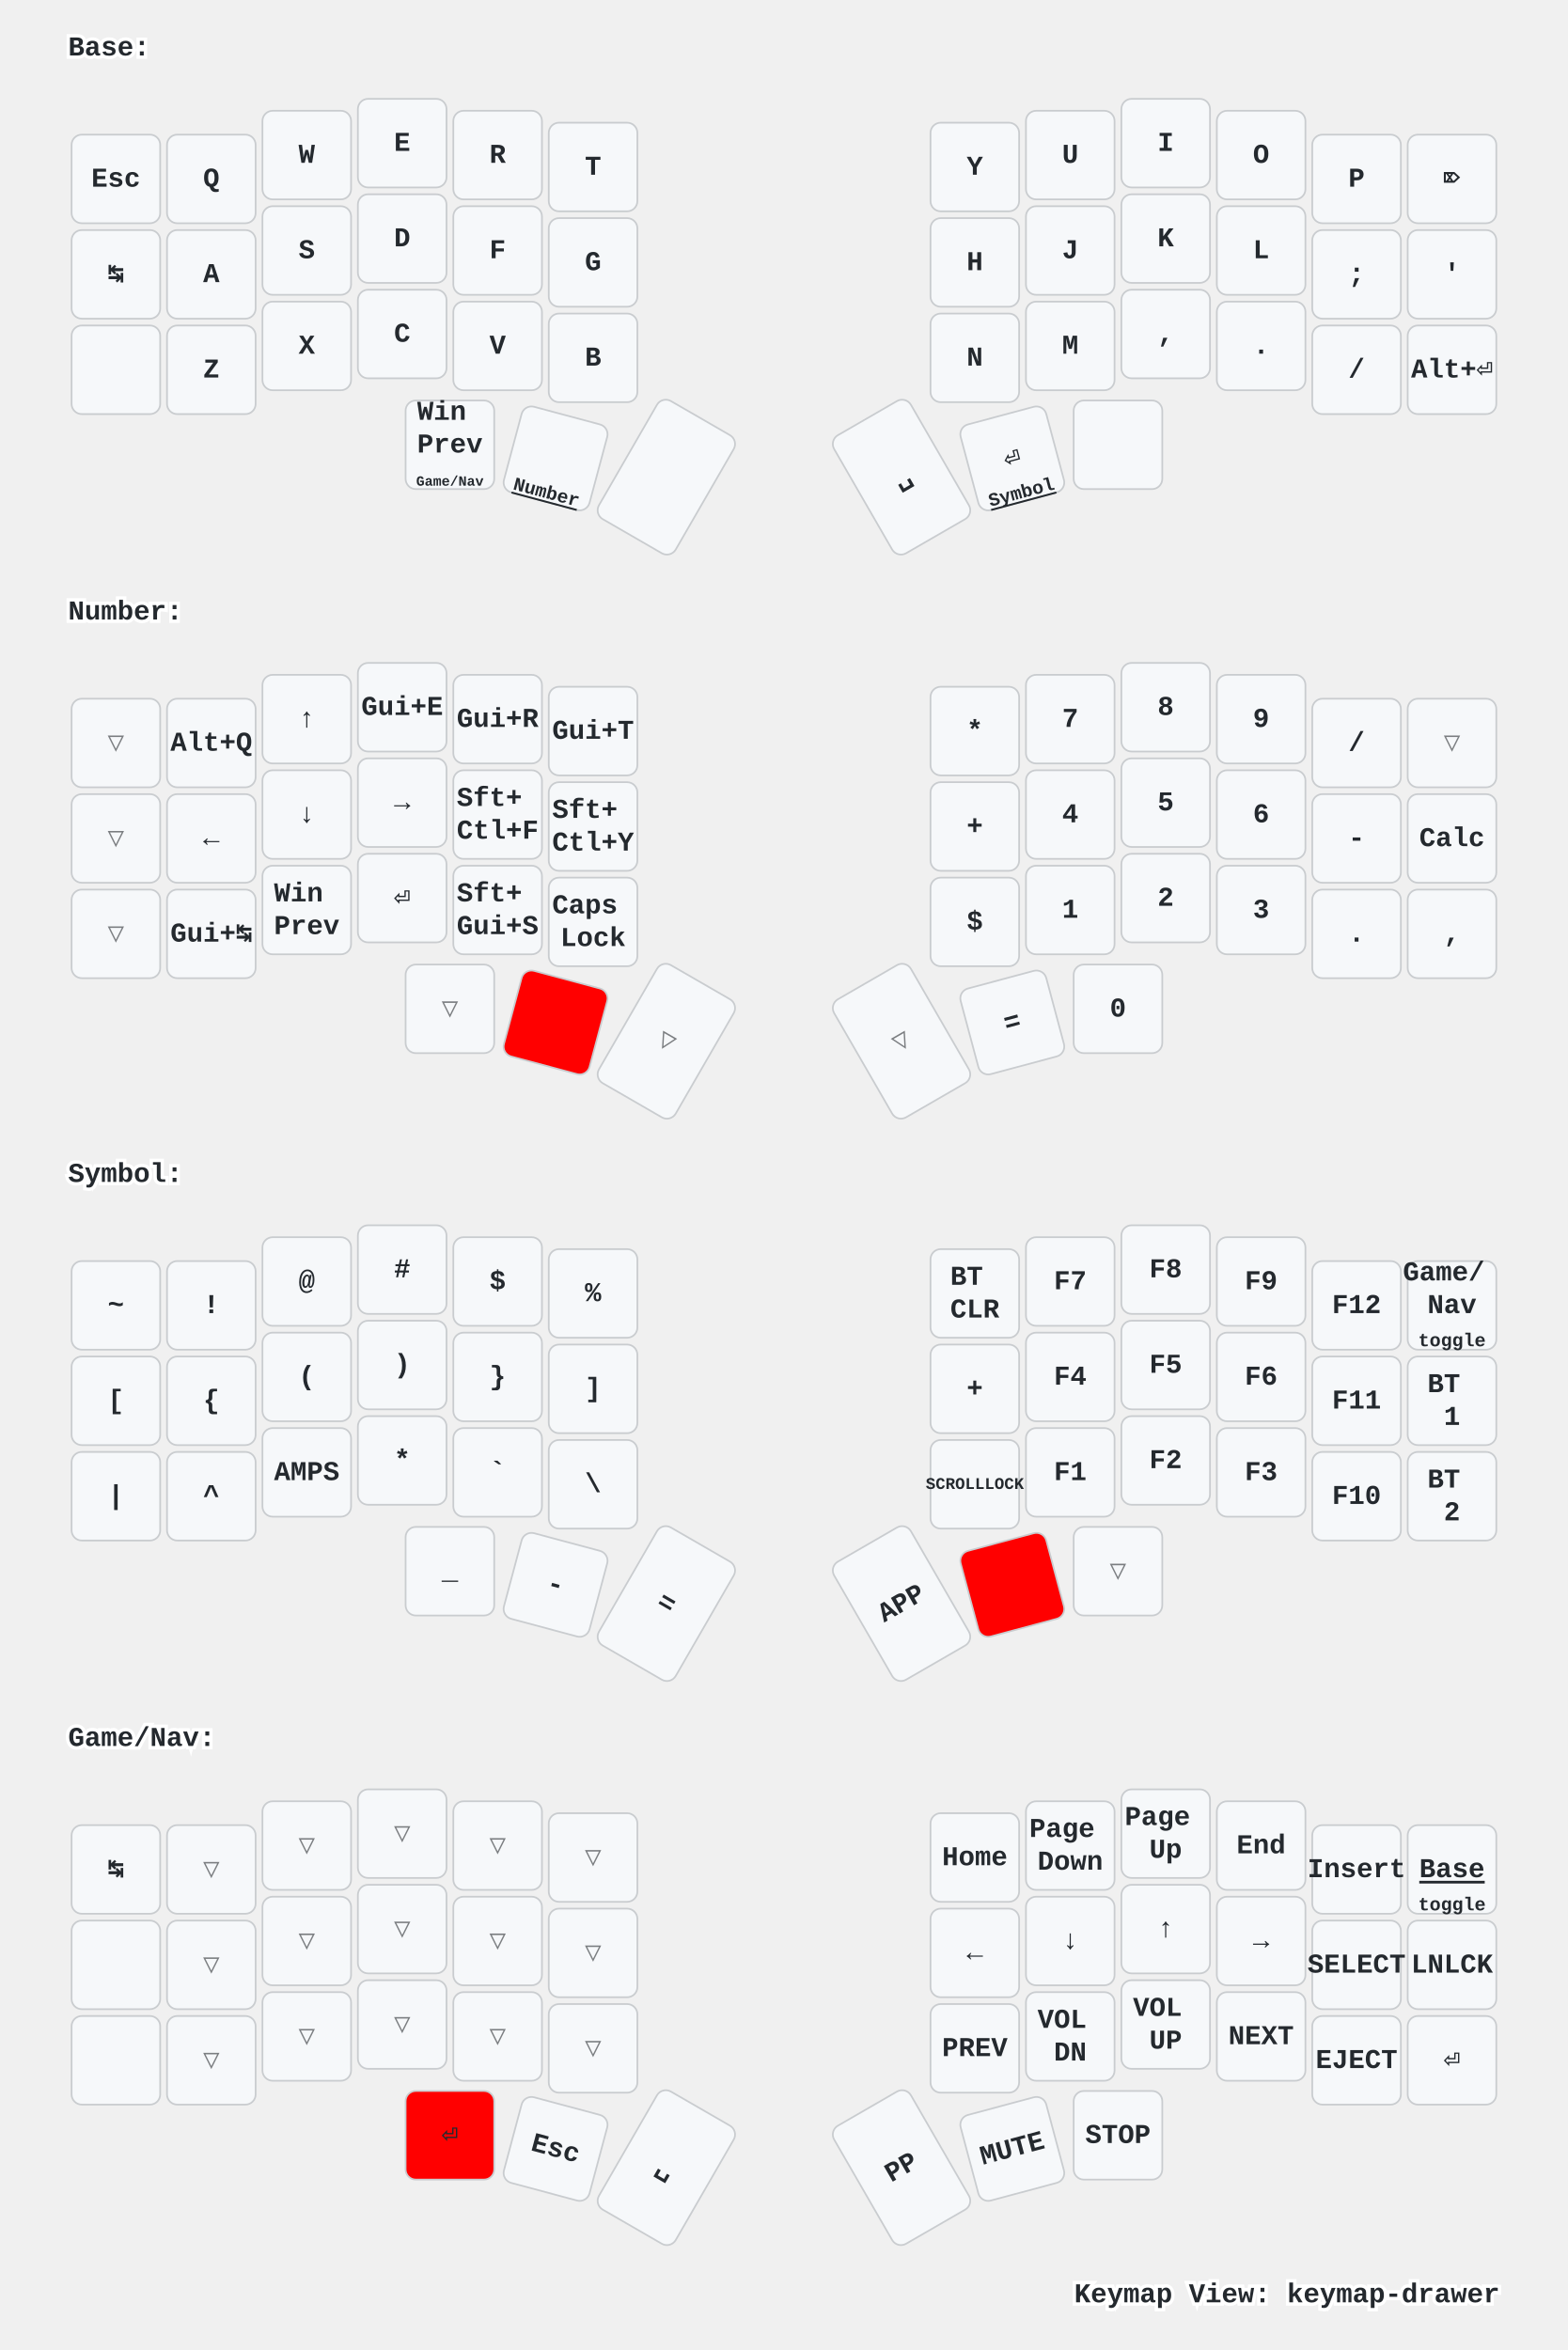
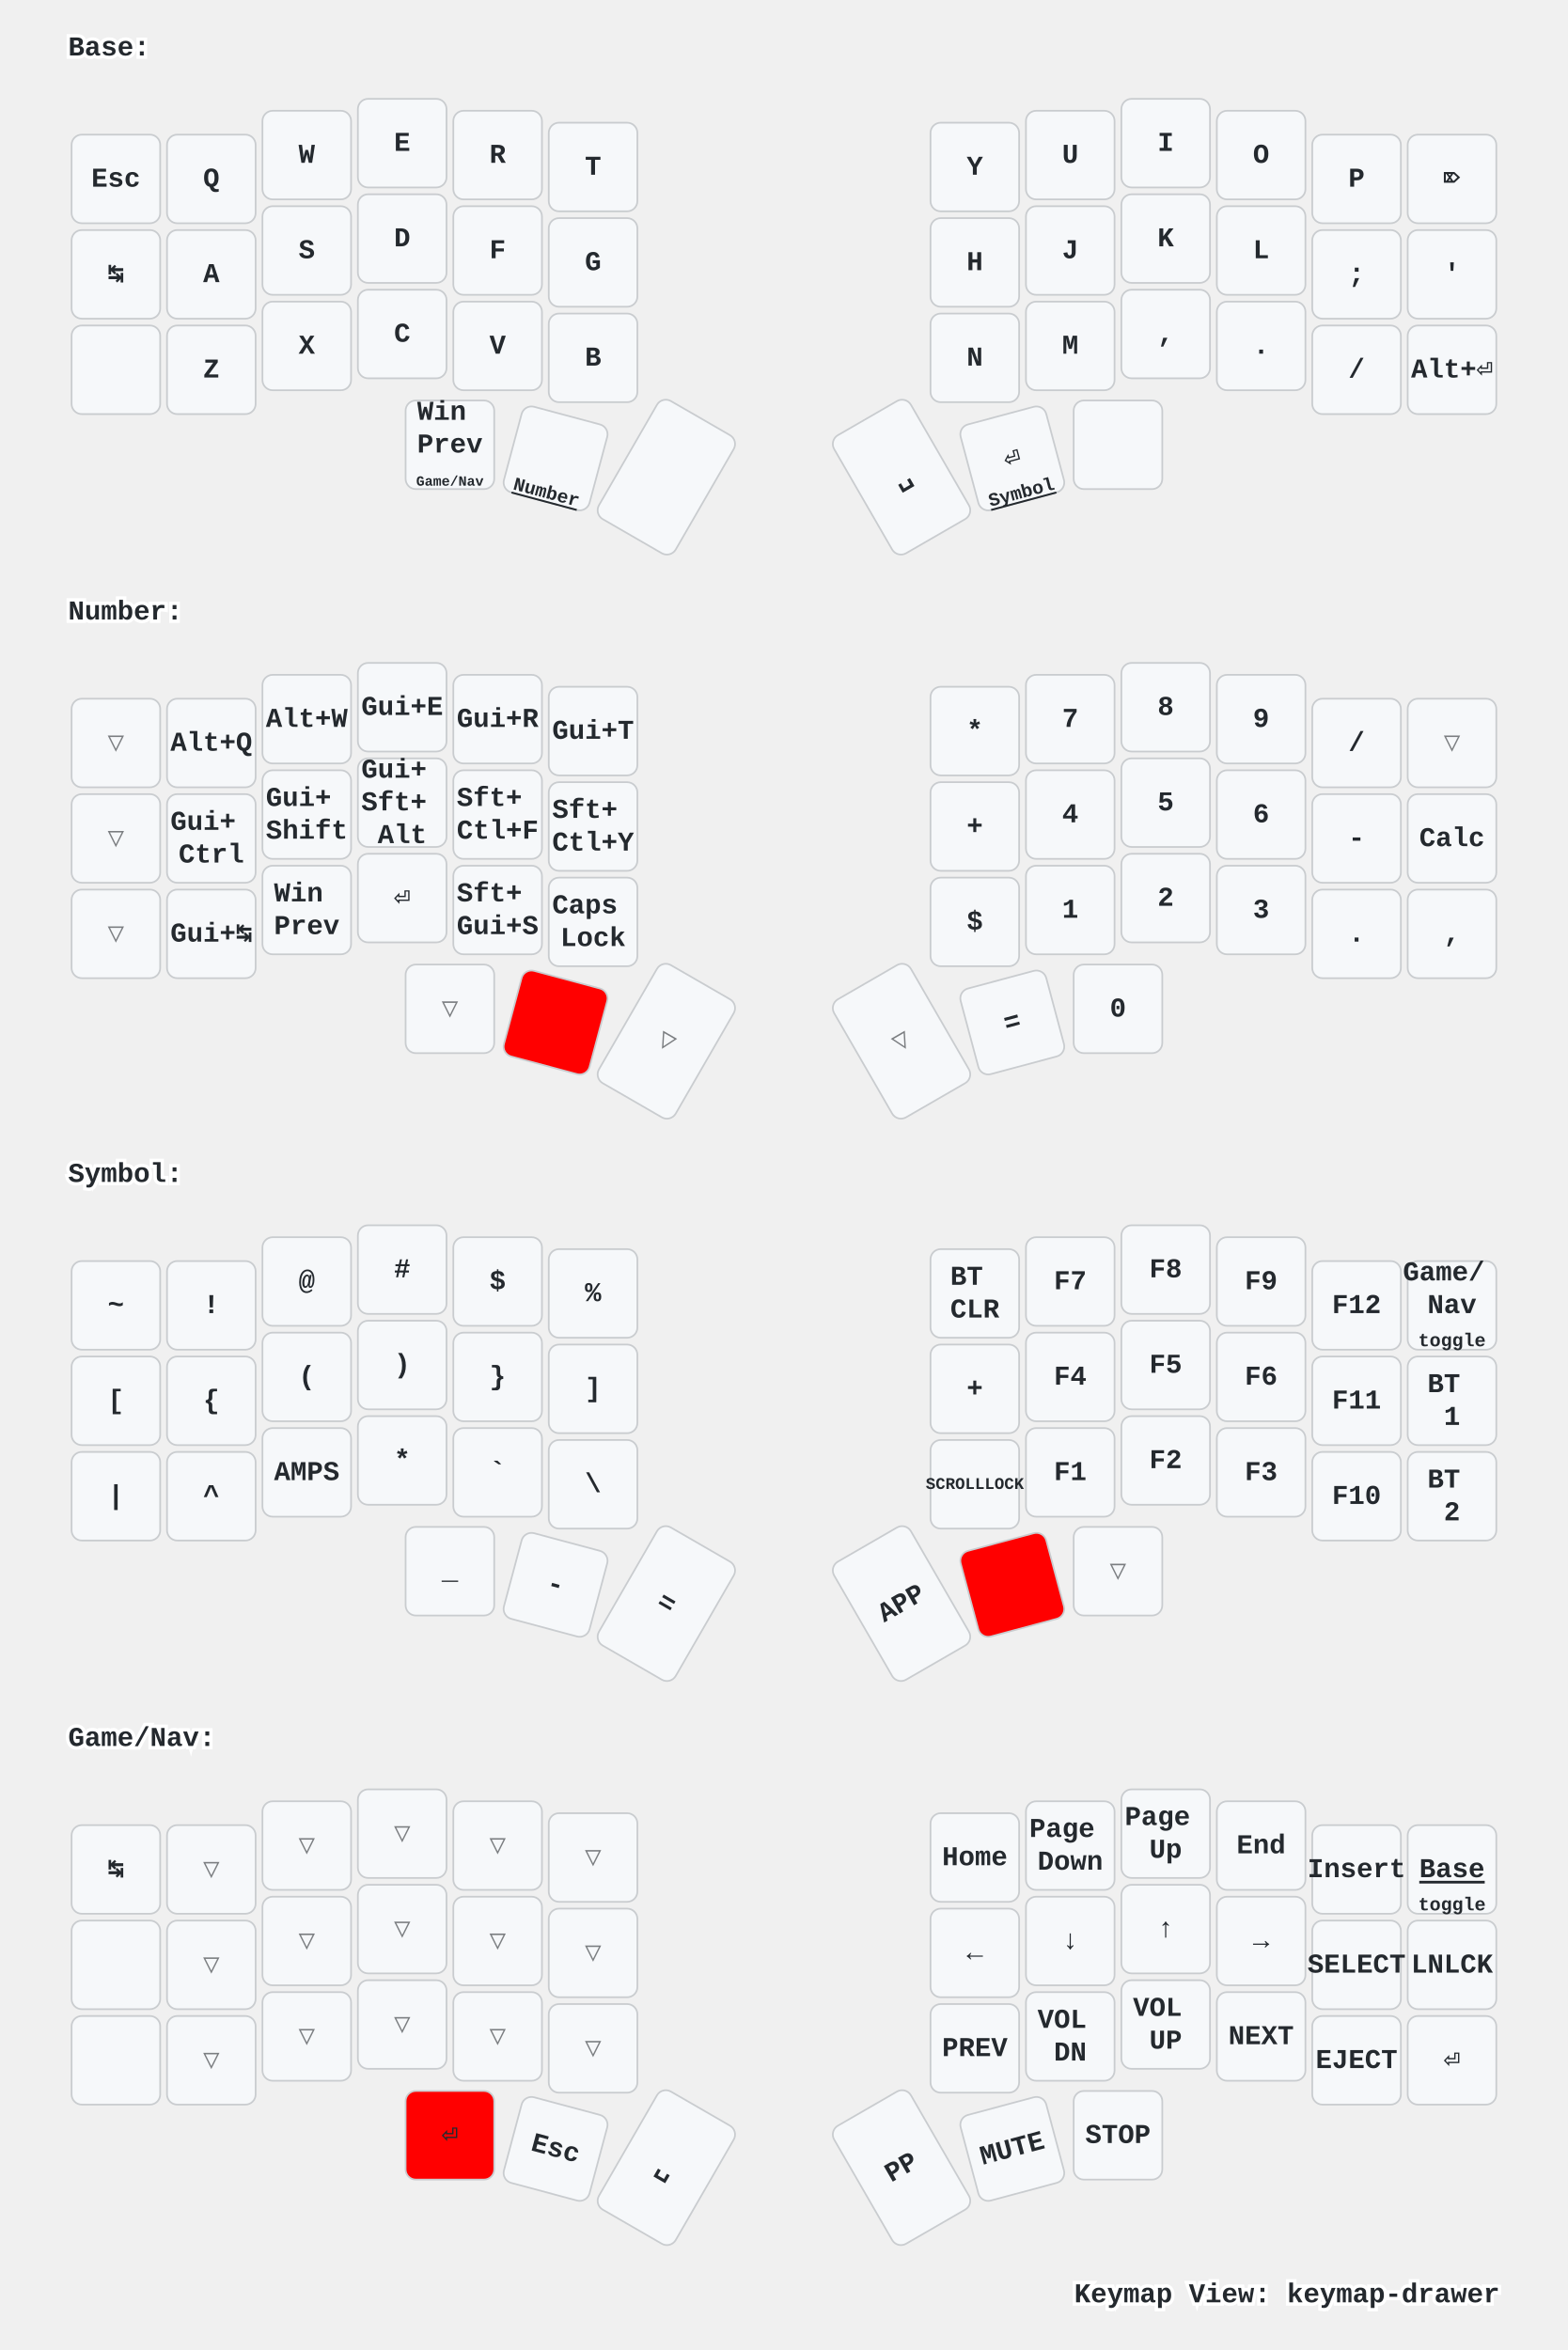
<svg xmlns="http://www.w3.org/2000/svg" xmlns:xlink="http://www.w3.org/1999/xlink" width="920" height="1379" viewBox="0 0 920 1379" class="keymap">
  <defs>/* start glyphs */
<svg id="mdi:apple-keyboard-command">
      <svg id="mdi-apple-keyboard-command" viewBox="0 0 24 24">
        <path d="M6,2A4,4 0 0,1 10,6V8H14V6A4,4 0 0,1 18,2A4,4 0 0,1 22,6A4,4 0 0,1 18,10H16V14H18A4,4 0 0,1 22,18A4,4 0 0,1 18,22A4,4 0 0,1 14,18V16H10V18A4,4 0 0,1 6,22A4,4 0 0,1 2,18A4,4 0 0,1 6,14H8V10H6A4,4 0 0,1 2,6A4,4 0 0,1 6,2M16,18A2,2 0 0,0 18,20A2,2 0 0,0 20,18A2,2 0 0,0 18,16H16V18M14,10H10V14H14V10M6,16A2,2 0 0,0 4,18A2,2 0 0,0 6,20A2,2 0 0,0 8,18V16H6M8,6A2,2 0 0,0 6,4A2,2 0 0,0 4,6A2,2 0 0,0 6,8H8V6M18,8A2,2 0 0,0 20,6A2,2 0 0,0 18,4A2,2 0 0,0 16,6V8H18Z" />
      </svg>
    </svg>
    <svg id="mdi:apple-keyboard-control">
      <svg id="mdi-apple-keyboard-control" viewBox="0 0 24 24">
        <path d="M19.78,11.78L18.36,13.19L12,6.83L5.64,13.19L4.22,11.78L12,4L19.78,11.78Z" />
      </svg>
    </svg>
    <svg id="mdi:apple-keyboard-option">
      <svg id="mdi-apple-keyboard-option" viewBox="0 0 24 24">
        <path d="M3,4H9.11L16.15,18H21V20H14.88L7.84,6H3V4M14,4H21V6H14V4Z" />
      </svg>
    </svg>
    <svg id="mdi:apple-keyboard-shift">
      <svg id="mdi-apple-keyboard-shift" viewBox="0 0 24 24">
        <path d="M15,18V12H17.17L12,6.83L6.83,12H9V18H15M12,4L22,14H17V20H7V14H2L12,4Z" />
      </svg>
    </svg>
    <svg id="mdi:backspace-outline">
      <svg id="mdi-backspace-outline" viewBox="0 0 24 24">
        <path d="M19,15.59L17.59,17L14,13.41L10.41,17L9,15.59L12.59,12L9,8.41L10.41,7L14,10.59L17.59,7L19,8.41L15.41,12L19,15.59M22,3A2,2 0 0,1 24,5V19A2,2 0 0,1 22,21H7C6.31,21 5.77,20.64 5.41,20.11L0,12L5.41,3.88C5.77,3.35 6.31,3 7,3H22M22,5H7L2.28,12L7,19H22V5Z" />
      </svg>
    </svg>
  </defs>/* end glyphs */
<style>/* inherit to force styles through use tags */
svg path {
    fill: inherit;
}

/* font and background color specifications */
svg.keymap {
    font-family: SFMono-Regular,Consolas,Liberation Mono,Menlo,monospace;
    font-size: 14px;
    font-kerning: normal;
    text-rendering: optimizeLegibility;
    fill: #24292e;
}

/* default key styling */
rect.key {
    fill: #f6f8fa;
}

rect.key, rect.combo {
    stroke: #c9cccf;
    stroke-width: 1;
}

/* default key side styling, only used is draw_key_sides is set */
rect.side {
    filter: brightness(90%);
}

/* color accent for combo boxes */
rect.combo, rect.combo-separate {
    fill: #cdf;
}

/* color accent for held keys */
rect.held, rect.combo.held {
    fill: #fdd;
}

/* color accent for ghost (optional) keys */
rect.ghost, rect.combo.ghost {
    stroke-dasharray: 4, 4;
    stroke-width: 2;
}

text {
    text-anchor: middle;
    dominant-baseline: middle;
}

/* styling for layer labels */
text.label {
    font-weight: bold;
    text-anchor: start;
    stroke: white;
    stroke-width: 4;
    paint-order: stroke;
}

/* styling for optional footer */
text.footer {
    text-anchor: end;
    dominant-baseline: auto;
    stroke: white;
    stroke-width: 4;
    paint-order: stroke;
}

/* styling for combo tap, and key non-tap label text */
text.combo, text.hold, text.shifted, text.left, text.right {
    font-size: 11px;
}

text.hold {
    text-anchor: middle;
    dominant-baseline: auto;
}

text.shifted {
    text-anchor: middle;
    dominant-baseline: hanging;
}

text.left {
    text-anchor: start;
}

text.right {
    text-anchor: end;
}

text.layer-activator {
    text-decoration: underline;
}

/* styling for hold/shifted label text in combo box */
text.combo.hold, text.combo.shifted, text.combo.left, text.combo.right {
    font-size: 8px;
}

/* lighter symbol for transparent keys */
text.trans {
    fill: #7b7e81;
}

/* styling for combo dendrons */
path.combo {
    stroke-width: 1;
    stroke: gray;
    fill: none;
}

/* Start Tabler Icons Cleanup */
/* cannot use height/width with glyphs */
.icon-tabler &gt; path {
    fill: inherit;
    stroke: inherit;
    stroke-width: 2;
}
/* hide tabler's default box */
.icon-tabler &gt; path[stroke="none"][fill="none"] {
    visibility: hidden;
}
/* End Tabler Icons Cleanup */

/* For default sytles, see https://github.com/caksoylar/keymap-drawer/blob/main/keymap_drawer/config.py#L85 */

svg.keymap {
  font-family: Ubuntu Mono, Inconsolata, Consolas, Liberation Mono, Menlo, monospace;
  font-size: 16px;
  font-weight: bold;
  text-rendering: optimizeLegibility;
}

/* Color accent for held keys
red = #f00
green = #0f0
blue = #00f
yellow = #ff0
cyan = #0ff
magenta = #f0f
white = #fff
black = #000
grey = #888
light grey = #ccc
#ffc
*/
rect.held, rect.combo.held {
    fill: #f00;
}

/* Technique borrowed and extended from https://github.com/englmaxi/zmk-config/blob/master/keymap-drawer/config.yaml */
.sym_sub_text.tap {
  translate: -5px 2px;
  font-size: 20px;
}
.sym_sub_text.shifted {
  translate: 10px 13px;
  font-size: 10px;
  opacity: 1.0;
}
.combo.sym_sub_text.tap {
  translate: -1px 1px;
}
.combo.sym_sub_text.shifted {
  translate: 7px 5px;
  font-size: 10px;
  opacity: 1.0;
}

/* Toggle */
.toggle.shifted {
  translate: -10px 12px;
}

.toggle.hold {
  translate: 13px -23px;
}

/* Variant for tap-dances */
.tap_dance.tap {
  translate: -7px 0px;
  font-size: 12px;
}
.tap_dance.shifted {
  translate: 7px 17px;
  font-size: 12px;
  opacity: 1.0;
}

/* Variant for symbol next to symbol */
.sym_by_sym.tap {
  translate: -6px 0px;
}
.sym_by_sym.shifted {
  translate: 10px 12px;
  opacity: 1.0;
}

.combo.sym_by_sym.tap {
  translate: -35px 0px;
}
.combo.sym_by_sym.shifted {
  translate: 35px 20px;
  opacity: 1.0;
}

.combo.sym_by_sym.hold {
  visibility: hidden;
}

/* hide hold box for combo sym_by_sym */
.combo.sym_by_sym.hold &gt; path[stroke="none"][fill="none"] {
  visibility: hidden;
}
</style>
  <g transform="translate(40, 0)" class="layer-Base">
    <text x="0" y="28" class="label" id="Base">Base:</text>
    <g transform="translate(0, 56)">
      <g transform="translate(28, 49)" class="key keypos-0">
        <rect rx="6" ry="6" x="-26" y="-26" width="52" height="52" class="key" />
        <text x="0" y="0" class="key tap">Esc</text>
      </g>
      <g transform="translate(84, 49)" class="key keypos-1">
        <rect rx="6" ry="6" x="-26" y="-26" width="52" height="52" class="key" />
        <text x="0" y="0" class="key tap">Q</text>
      </g>
      <g transform="translate(140, 35)" class="key keypos-2">
        <rect rx="6" ry="6" x="-26" y="-26" width="52" height="52" class="key" />
        <text x="0" y="0" class="key tap">W</text>
      </g>
      <g transform="translate(196, 28)" class="key keypos-3">
        <rect rx="6" ry="6" x="-26" y="-26" width="52" height="52" class="key" />
        <text x="0" y="0" class="key tap">E</text>
      </g>
      <g transform="translate(252, 35)" class="key keypos-4">
        <rect rx="6" ry="6" x="-26" y="-26" width="52" height="52" class="key" />
        <text x="0" y="0" class="key tap">R</text>
      </g>
      <g transform="translate(308, 42)" class="key keypos-5">
        <rect rx="6" ry="6" x="-26" y="-26" width="52" height="52" class="key" />
        <text x="0" y="0" class="key tap">T</text>
      </g>
      <g transform="translate(532, 42)" class="key keypos-6">
        <rect rx="6" ry="6" x="-26" y="-26" width="52" height="52" class="key" />
        <text x="0" y="0" class="key tap">Y</text>
      </g>
      <g transform="translate(588, 35)" class="key keypos-7">
        <rect rx="6" ry="6" x="-26" y="-26" width="52" height="52" class="key" />
        <text x="0" y="0" class="key tap">U</text>
      </g>
      <g transform="translate(644, 28)" class="key keypos-8">
        <rect rx="6" ry="6" x="-26" y="-26" width="52" height="52" class="key" />
        <text x="0" y="0" class="key tap">I</text>
      </g>
      <g transform="translate(700, 35)" class="key keypos-9">
        <rect rx="6" ry="6" x="-26" y="-26" width="52" height="52" class="key" />
        <text x="0" y="0" class="key tap">O</text>
      </g>
      <g transform="translate(756, 49)" class="key keypos-10">
        <rect rx="6" ry="6" x="-26" y="-26" width="52" height="52" class="key" />
        <text x="0" y="0" class="key tap">P</text>
      </g>
      <g transform="translate(812, 49)" class="key keypos-11">
        <rect rx="6" ry="6" x="-26" y="-26" width="52" height="52" class="key" />
        <text x="0" y="0" class="key tap">⌦</text>
      </g>
      <g transform="translate(28, 105)" class="key keypos-12">
        <rect rx="6" ry="6" x="-26" y="-26" width="52" height="52" class="key" />
        <text x="0" y="0" class="key tap">↹</text>
        <use href="#mdi:apple-keyboard-control" xlink:href="#mdi:apple-keyboard-control" x="-8" y="9" height="15" width="15.0" class="key hold glyph mdi:apple-keyboard-control" />
      </g>
      <g transform="translate(84, 105)" class="key keypos-13">
        <rect rx="6" ry="6" x="-26" y="-26" width="52" height="52" class="key" />
        <text x="0" y="0" class="key tap">A</text>
      </g>
      <g transform="translate(140, 91)" class="key keypos-14">
        <rect rx="6" ry="6" x="-26" y="-26" width="52" height="52" class="key" />
        <text x="0" y="0" class="key tap">S</text>
      </g>
      <g transform="translate(196, 84)" class="key keypos-15">
        <rect rx="6" ry="6" x="-26" y="-26" width="52" height="52" class="key" />
        <text x="0" y="0" class="key tap">D</text>
      </g>
      <g transform="translate(252, 91)" class="key keypos-16">
        <rect rx="6" ry="6" x="-26" y="-26" width="52" height="52" class="key" />
        <text x="0" y="0" class="key tap">F</text>
      </g>
      <g transform="translate(308, 98)" class="key keypos-17">
        <rect rx="6" ry="6" x="-26" y="-26" width="52" height="52" class="key" />
        <text x="0" y="0" class="key tap">G</text>
      </g>
      <g transform="translate(532, 98)" class="key keypos-18">
        <rect rx="6" ry="6" x="-26" y="-26" width="52" height="52" class="key" />
        <text x="0" y="0" class="key tap">H</text>
      </g>
      <g transform="translate(588, 91)" class="key keypos-19">
        <rect rx="6" ry="6" x="-26" y="-26" width="52" height="52" class="key" />
        <text x="0" y="0" class="key tap">J</text>
      </g>
      <g transform="translate(644, 84)" class="key keypos-20">
        <rect rx="6" ry="6" x="-26" y="-26" width="52" height="52" class="key" />
        <text x="0" y="0" class="key tap">K</text>
      </g>
      <g transform="translate(700, 91)" class="key keypos-21">
        <rect rx="6" ry="6" x="-26" y="-26" width="52" height="52" class="key" />
        <text x="0" y="0" class="key tap">L</text>
      </g>
      <g transform="translate(756, 105)" class="key keypos-22">
        <rect rx="6" ry="6" x="-26" y="-26" width="52" height="52" class="key" />
        <text x="0" y="0" class="key tap">;</text>
      </g>
      <g transform="translate(812, 105)" class="key keypos-23">
        <rect rx="6" ry="6" x="-26" y="-26" width="52" height="52" class="key" />
        <text x="0" y="0" class="key tap">'</text>
      </g>
      <g transform="translate(28, 161)" class="key keypos-24">
        <rect rx="6" ry="6" x="-26" y="-26" width="52" height="52" class="key" />
        <use href="#mdi:apple-keyboard-option" xlink:href="#mdi:apple-keyboard-option" x="-9" y="-9" height="18" width="18.0" class="key tap glyph mdi:apple-keyboard-option" />
      </g>
      <g transform="translate(84, 161)" class="key keypos-25">
        <rect rx="6" ry="6" x="-26" y="-26" width="52" height="52" class="key" />
        <text x="0" y="0" class="key tap">Z</text>
      </g>
      <g transform="translate(140, 147)" class="key keypos-26">
        <rect rx="6" ry="6" x="-26" y="-26" width="52" height="52" class="key" />
        <text x="0" y="0" class="key tap">X</text>
      </g>
      <g transform="translate(196, 140)" class="key keypos-27">
        <rect rx="6" ry="6" x="-26" y="-26" width="52" height="52" class="key" />
        <text x="0" y="0" class="key tap">C</text>
      </g>
      <g transform="translate(252, 147)" class="key keypos-28">
        <rect rx="6" ry="6" x="-26" y="-26" width="52" height="52" class="key" />
        <text x="0" y="0" class="key tap">V</text>
      </g>
      <g transform="translate(308, 154)" class="key keypos-29">
        <rect rx="6" ry="6" x="-26" y="-26" width="52" height="52" class="key" />
        <text x="0" y="0" class="key tap">B</text>
      </g>
      <g transform="translate(532, 154)" class="key keypos-30">
        <rect rx="6" ry="6" x="-26" y="-26" width="52" height="52" class="key" />
        <text x="0" y="0" class="key tap">N</text>
      </g>
      <g transform="translate(588, 147)" class="key keypos-31">
        <rect rx="6" ry="6" x="-26" y="-26" width="52" height="52" class="key" />
        <text x="0" y="0" class="key tap">M</text>
      </g>
      <g transform="translate(644, 140)" class="key keypos-32">
        <rect rx="6" ry="6" x="-26" y="-26" width="52" height="52" class="key" />
        <text x="0" y="0" class="key tap">,</text>
      </g>
      <g transform="translate(700, 147)" class="key keypos-33">
        <rect rx="6" ry="6" x="-26" y="-26" width="52" height="52" class="key" />
        <text x="0" y="0" class="key tap">.</text>
      </g>
      <g transform="translate(756, 161)" class="key keypos-34">
        <rect rx="6" ry="6" x="-26" y="-26" width="52" height="52" class="key" />
        <text x="0" y="0" class="key tap">/</text>
      </g>
      <g transform="translate(812, 161)" class="key keypos-35">
        <rect rx="6" ry="6" x="-26" y="-26" width="52" height="52" class="key" />
        <text x="0" y="0" class="key tap">Alt+⏎</text>
      </g>
      <g transform="translate(224, 205)" class="key keypos-36">
        <rect rx="6" ry="6" x="-26" y="-26" width="52" height="52" class="key" />
        <text x="0" y="0" class="key tap">
          <tspan x="0" dy="-1.2em">Win</tspan>
          <tspan x="0" dy="1.2em">Prev</tspan>
        </text>
        <a href="#GameNav">
          <text x="0" y="24" class="key hold layer-activator">
            <tspan style="font-size: 75%">Game/Nav</tspan>
          </text>
        </a>
      </g>
      <g transform="translate(286, 213) rotate(15.0)" class="key keypos-37">
        <rect rx="6" ry="6" x="-26" y="-26" width="52" height="52" class="key" />
        <use href="#mdi:backspace-outline" xlink:href="#mdi:backspace-outline" x="-9" y="-9" height="18" width="18.0" class="key tap glyph mdi:backspace-outline" />
        <a href="#Number">
          <text x="0" y="24" class="key hold layer-activator">Number</text>
        </a>
      </g>
      <g transform="translate(351, 224) rotate(30.0)" class="key keypos-38">
        <rect rx="6" ry="6" x="-26" y="-40" width="52" height="80" class="key" />
        <use href="#mdi:apple-keyboard-shift" xlink:href="#mdi:apple-keyboard-shift" x="-9" y="-9" height="18" width="18.0" class="key tap glyph mdi:apple-keyboard-shift" />
      </g>
      <g transform="translate(489, 224) rotate(-30.0)" class="key keypos-39">
        <rect rx="6" ry="6" x="-26" y="-40" width="52" height="80" class="key" />
        <text x="0" y="0" class="key tap">␣</text>
      </g>
      <g transform="translate(554, 213) rotate(-15.0)" class="key keypos-40">
        <rect rx="6" ry="6" x="-26" y="-26" width="52" height="52" class="key" />
        <text x="0" y="0" class="key tap">⏎</text>
        <a href="#Symbol">
          <text x="0" y="24" class="key hold layer-activator">Symbol</text>
        </a>
      </g>
      <g transform="translate(616, 205)" class="key keypos-41">
        <rect rx="6" ry="6" x="-26" y="-26" width="52" height="52" class="key" />
        <use href="#mdi:apple-keyboard-command" xlink:href="#mdi:apple-keyboard-command" x="-9" y="-9" height="18" width="18.0" class="key tap glyph mdi:apple-keyboard-command" />
      </g>
    </g>
  </g>
  <g transform="translate(40, 331)" class="layer-Number">
    <text x="0" y="28" class="label" id="Number">Number:</text>
    <g transform="translate(0, 56)">
      <g transform="translate(28, 49)" class="key trans keypos-0">
        <rect rx="6" ry="6" x="-26" y="-26" width="52" height="52" class="key trans" />
        <text x="0" y="0" class="key trans tap">▽</text>
      </g>
      <g transform="translate(84, 49)" class="key keypos-1">
        <rect rx="6" ry="6" x="-26" y="-26" width="52" height="52" class="key" />
        <text x="0" y="0" class="key tap">Alt+Q</text>
      </g>
      <g transform="translate(140, 35)" class="key keypos-2">
        <rect rx="6" ry="6" x="-26" y="-26" width="52" height="52" class="key" />
-         <text x="0" y="0" class="key tap">↑</text>
+         <text x="0" y="0" class="key tap">Alt+W</text>
      </g>
      <g transform="translate(196, 28)" class="key keypos-3">
        <rect rx="6" ry="6" x="-26" y="-26" width="52" height="52" class="key" />
        <text x="0" y="0" class="key tap">Gui+E</text>
      </g>
      <g transform="translate(252, 35)" class="key keypos-4">
        <rect rx="6" ry="6" x="-26" y="-26" width="52" height="52" class="key" />
        <text x="0" y="0" class="key tap">Gui+R</text>
      </g>
      <g transform="translate(308, 42)" class="key keypos-5">
        <rect rx="6" ry="6" x="-26" y="-26" width="52" height="52" class="key" />
        <text x="0" y="0" class="key tap">Gui+T</text>
      </g>
      <g transform="translate(532, 42)" class="key keypos-6">
        <rect rx="6" ry="6" x="-26" y="-26" width="52" height="52" class="key" />
        <text x="0" y="0" class="key tap">*</text>
      </g>
      <g transform="translate(588, 35)" class="key keypos-7">
        <rect rx="6" ry="6" x="-26" y="-26" width="52" height="52" class="key" />
        <text x="0" y="0" class="key tap">7</text>
      </g>
      <g transform="translate(644, 28)" class="key keypos-8">
        <rect rx="6" ry="6" x="-26" y="-26" width="52" height="52" class="key" />
        <text x="0" y="0" class="key tap">8</text>
      </g>
      <g transform="translate(700, 35)" class="key keypos-9">
        <rect rx="6" ry="6" x="-26" y="-26" width="52" height="52" class="key" />
        <text x="0" y="0" class="key tap">9</text>
      </g>
      <g transform="translate(756, 49)" class="key keypos-10">
        <rect rx="6" ry="6" x="-26" y="-26" width="52" height="52" class="key" />
        <text x="0" y="0" class="key tap">/</text>
      </g>
      <g transform="translate(812, 49)" class="key trans keypos-11">
        <rect rx="6" ry="6" x="-26" y="-26" width="52" height="52" class="key trans" />
        <text x="0" y="0" class="key trans tap">▽</text>
      </g>
      <g transform="translate(28, 105)" class="key trans keypos-12">
        <rect rx="6" ry="6" x="-26" y="-26" width="52" height="52" class="key trans" />
        <text x="0" y="0" class="key trans tap">▽</text>
      </g>
      <g transform="translate(84, 105)" class="key keypos-13">
        <rect rx="6" ry="6" x="-26" y="-26" width="52" height="52" class="key" />
-         <text x="0" y="0" class="key tap">←</text>
+         <text x="0" y="0" class="key tap">
+           <tspan x="0" dy="-0.6em">Gui+</tspan>
+           <tspan x="0" dy="1.2em">Ctrl</tspan>
+         </text>
      </g>
      <g transform="translate(140, 91)" class="key keypos-14">
        <rect rx="6" ry="6" x="-26" y="-26" width="52" height="52" class="key" />
-         <text x="0" y="0" class="key tap">↓</text>
+         <text x="0" y="0" class="key tap">
+           <tspan x="0" dy="-0.6em">Gui+</tspan>
+           <tspan x="0" dy="1.2em">Shift</tspan>
+         </text>
      </g>
      <g transform="translate(196, 84)" class="key keypos-15">
        <rect rx="6" ry="6" x="-26" y="-26" width="52" height="52" class="key" />
-         <text x="0" y="0" class="key tap">→</text>
+         <text x="0" y="0" class="key tap">
+           <tspan x="0" dy="-1.2em">Gui+</tspan>
+           <tspan x="0" dy="1.2em">Sft+</tspan>
+           <tspan x="0" dy="1.2em">Alt</tspan>
+         </text>
      </g>
      <g transform="translate(252, 91)" class="key keypos-16">
        <rect rx="6" ry="6" x="-26" y="-26" width="52" height="52" class="key" />
        <text x="0" y="0" class="key tap">
          <tspan x="0" dy="-0.6em">Sft+</tspan>
          <tspan x="0" dy="1.2em">Ctl+F</tspan>
        </text>
      </g>
      <g transform="translate(308, 98)" class="key keypos-17">
        <rect rx="6" ry="6" x="-26" y="-26" width="52" height="52" class="key" />
        <text x="0" y="0" class="key tap">
          <tspan x="0" dy="-0.6em">Sft+</tspan>
          <tspan x="0" dy="1.2em">Ctl+Y</tspan>
        </text>
      </g>
      <g transform="translate(532, 98)" class="key keypos-18">
        <rect rx="6" ry="6" x="-26" y="-26" width="52" height="52" class="key" />
        <text x="0" y="0" class="key tap">+</text>
      </g>
      <g transform="translate(588, 91)" class="key keypos-19">
        <rect rx="6" ry="6" x="-26" y="-26" width="52" height="52" class="key" />
        <text x="0" y="0" class="key tap">4</text>
      </g>
      <g transform="translate(644, 84)" class="key keypos-20">
        <rect rx="6" ry="6" x="-26" y="-26" width="52" height="52" class="key" />
        <text x="0" y="0" class="key tap">5</text>
      </g>
      <g transform="translate(700, 91)" class="key keypos-21">
        <rect rx="6" ry="6" x="-26" y="-26" width="52" height="52" class="key" />
        <text x="0" y="0" class="key tap">6</text>
      </g>
      <g transform="translate(756, 105)" class="key keypos-22">
        <rect rx="6" ry="6" x="-26" y="-26" width="52" height="52" class="key" />
        <text x="0" y="0" class="key tap">-</text>
      </g>
      <g transform="translate(812, 105)" class="key keypos-23">
        <rect rx="6" ry="6" x="-26" y="-26" width="52" height="52" class="key" />
        <text x="0" y="0" class="key tap">Calc</text>
      </g>
      <g transform="translate(28, 161)" class="key trans keypos-24">
        <rect rx="6" ry="6" x="-26" y="-26" width="52" height="52" class="key trans" />
        <text x="0" y="0" class="key trans tap">▽</text>
      </g>
      <g transform="translate(84, 161)" class="key keypos-25">
        <rect rx="6" ry="6" x="-26" y="-26" width="52" height="52" class="key" />
        <text x="0" y="0" class="key tap">Gui+↹</text>
      </g>
      <g transform="translate(140, 147)" class="key keypos-26">
        <rect rx="6" ry="6" x="-26" y="-26" width="52" height="52" class="key" />
        <text x="0" y="0" class="key tap">
          <tspan x="0" dy="-0.6em">Win</tspan>
          <tspan x="0" dy="1.2em">Prev</tspan>
        </text>
      </g>
      <g transform="translate(196, 140)" class="key keypos-27">
        <rect rx="6" ry="6" x="-26" y="-26" width="52" height="52" class="key" />
        <text x="0" y="0" class="key tap">⏎</text>
      </g>
      <g transform="translate(252, 147)" class="key keypos-28">
        <rect rx="6" ry="6" x="-26" y="-26" width="52" height="52" class="key" />
        <text x="0" y="0" class="key tap">
          <tspan x="0" dy="-0.6em">Sft+</tspan>
          <tspan x="0" dy="1.2em">Gui+S</tspan>
        </text>
      </g>
      <g transform="translate(308, 154)" class="key keypos-29">
        <rect rx="6" ry="6" x="-26" y="-26" width="52" height="52" class="key" />
        <text x="0" y="0" class="key tap">
          <tspan x="0" dy="-0.6em">Caps</tspan>
          <tspan x="0" dy="1.2em">Lock</tspan>
        </text>
      </g>
      <g transform="translate(532, 154)" class="key keypos-30">
        <rect rx="6" ry="6" x="-26" y="-26" width="52" height="52" class="key" />
        <text x="0" y="0" class="key tap">$</text>
      </g>
      <g transform="translate(588, 147)" class="key keypos-31">
        <rect rx="6" ry="6" x="-26" y="-26" width="52" height="52" class="key" />
        <text x="0" y="0" class="key tap">1</text>
      </g>
      <g transform="translate(644, 140)" class="key keypos-32">
        <rect rx="6" ry="6" x="-26" y="-26" width="52" height="52" class="key" />
        <text x="0" y="0" class="key tap">2</text>
      </g>
      <g transform="translate(700, 147)" class="key keypos-33">
        <rect rx="6" ry="6" x="-26" y="-26" width="52" height="52" class="key" />
        <text x="0" y="0" class="key tap">3</text>
      </g>
      <g transform="translate(756, 161)" class="key keypos-34">
        <rect rx="6" ry="6" x="-26" y="-26" width="52" height="52" class="key" />
        <text x="0" y="0" class="key tap">.</text>
      </g>
      <g transform="translate(812, 161)" class="key keypos-35">
        <rect rx="6" ry="6" x="-26" y="-26" width="52" height="52" class="key" />
        <text x="0" y="0" class="key tap">,</text>
      </g>
      <g transform="translate(224, 205)" class="key trans keypos-36">
        <rect rx="6" ry="6" x="-26" y="-26" width="52" height="52" class="key trans" />
        <text x="0" y="0" class="key trans tap">▽</text>
      </g>
      <g transform="translate(286, 213) rotate(15.0)" class="key held keypos-37">
        <rect rx="6" ry="6" x="-26" y="-26" width="52" height="52" class="key held" />
      </g>
      <g transform="translate(351, 224) rotate(30.0)" class="key trans keypos-38">
        <rect rx="6" ry="6" x="-26" y="-40" width="52" height="80" class="key trans" />
        <text x="0" y="0" class="key trans tap">▽</text>
      </g>
      <g transform="translate(489, 224) rotate(-30.0)" class="key trans keypos-39">
        <rect rx="6" ry="6" x="-26" y="-40" width="52" height="80" class="key trans" />
        <text x="0" y="0" class="key trans tap">▽</text>
      </g>
      <g transform="translate(554, 213) rotate(-15.0)" class="key keypos-40">
        <rect rx="6" ry="6" x="-26" y="-26" width="52" height="52" class="key" />
        <text x="0" y="0" class="key tap">=</text>
      </g>
      <g transform="translate(616, 205)" class="key keypos-41">
        <rect rx="6" ry="6" x="-26" y="-26" width="52" height="52" class="key" />
        <text x="0" y="0" class="key tap">0</text>
      </g>
    </g>
  </g>
  <g transform="translate(40, 661)" class="layer-Symbol">
    <text x="0" y="28" class="label" id="Symbol">Symbol:</text>
    <g transform="translate(0, 56)">
      <g transform="translate(28, 49)" class="key keypos-0">
        <rect rx="6" ry="6" x="-26" y="-26" width="52" height="52" class="key" />
        <text x="0" y="0" class="key tap">~</text>
      </g>
      <g transform="translate(84, 49)" class="key keypos-1">
        <rect rx="6" ry="6" x="-26" y="-26" width="52" height="52" class="key" />
        <text x="0" y="0" class="key tap">!</text>
      </g>
      <g transform="translate(140, 35)" class="key keypos-2">
        <rect rx="6" ry="6" x="-26" y="-26" width="52" height="52" class="key" />
        <text x="0" y="0" class="key tap">@</text>
      </g>
      <g transform="translate(196, 28)" class="key keypos-3">
        <rect rx="6" ry="6" x="-26" y="-26" width="52" height="52" class="key" />
        <text x="0" y="0" class="key tap">#</text>
      </g>
      <g transform="translate(252, 35)" class="key keypos-4">
        <rect rx="6" ry="6" x="-26" y="-26" width="52" height="52" class="key" />
        <text x="0" y="0" class="key tap">$</text>
      </g>
      <g transform="translate(308, 42)" class="key keypos-5">
        <rect rx="6" ry="6" x="-26" y="-26" width="52" height="52" class="key" />
        <text x="0" y="0" class="key tap">%</text>
      </g>
      <g transform="translate(532, 42)" class="key keypos-6">
        <rect rx="6" ry="6" x="-26" y="-26" width="52" height="52" class="key" />
        <text x="0" y="0" class="key tap">
          <tspan x="0" dy="-0.6em">BT</tspan>
          <tspan x="0" dy="1.2em">CLR</tspan>
        </text>
      </g>
      <g transform="translate(588, 35)" class="key keypos-7">
        <rect rx="6" ry="6" x="-26" y="-26" width="52" height="52" class="key" />
        <text x="0" y="0" class="key tap">F7</text>
      </g>
      <g transform="translate(644, 28)" class="key keypos-8">
        <rect rx="6" ry="6" x="-26" y="-26" width="52" height="52" class="key" />
        <text x="0" y="0" class="key tap">F8</text>
      </g>
      <g transform="translate(700, 35)" class="key keypos-9">
        <rect rx="6" ry="6" x="-26" y="-26" width="52" height="52" class="key" />
        <text x="0" y="0" class="key tap">F9</text>
      </g>
      <g transform="translate(756, 49)" class="key keypos-10">
        <rect rx="6" ry="6" x="-26" y="-26" width="52" height="52" class="key" />
        <text x="0" y="0" class="key tap">F12</text>
      </g>
      <g transform="translate(812, 49)" class="key keypos-11">
        <rect rx="6" ry="6" x="-26" y="-26" width="52" height="52" class="key" />
        <text x="0" y="0" class="key tap">
          <tspan x="0" dy="-1.2em">Game/</tspan>
          <tspan x="0" dy="1.2em">Nav</tspan>
        </text>
        <text x="0" y="24" class="key hold">toggle</text>
      </g>
      <g transform="translate(28, 105)" class="key keypos-12">
        <rect rx="6" ry="6" x="-26" y="-26" width="52" height="52" class="key" />
        <text x="0" y="0" class="key tap">[</text>
      </g>
      <g transform="translate(84, 105)" class="key keypos-13">
        <rect rx="6" ry="6" x="-26" y="-26" width="52" height="52" class="key" />
        <text x="0" y="0" class="key tap">{</text>
      </g>
      <g transform="translate(140, 91)" class="key keypos-14">
        <rect rx="6" ry="6" x="-26" y="-26" width="52" height="52" class="key" />
        <text x="0" y="0" class="key tap">(</text>
      </g>
      <g transform="translate(196, 84)" class="key keypos-15">
        <rect rx="6" ry="6" x="-26" y="-26" width="52" height="52" class="key" />
        <text x="0" y="0" class="key tap">)</text>
      </g>
      <g transform="translate(252, 91)" class="key keypos-16">
        <rect rx="6" ry="6" x="-26" y="-26" width="52" height="52" class="key" />
        <text x="0" y="0" class="key tap">}</text>
      </g>
      <g transform="translate(308, 98)" class="key keypos-17">
        <rect rx="6" ry="6" x="-26" y="-26" width="52" height="52" class="key" />
        <text x="0" y="0" class="key tap">]</text>
      </g>
      <g transform="translate(532, 98)" class="key keypos-18">
        <rect rx="6" ry="6" x="-26" y="-26" width="52" height="52" class="key" />
        <text x="0" y="0" class="key tap">+</text>
      </g>
      <g transform="translate(588, 91)" class="key keypos-19">
        <rect rx="6" ry="6" x="-26" y="-26" width="52" height="52" class="key" />
        <text x="0" y="0" class="key tap">F4</text>
      </g>
      <g transform="translate(644, 84)" class="key keypos-20">
        <rect rx="6" ry="6" x="-26" y="-26" width="52" height="52" class="key" />
        <text x="0" y="0" class="key tap">F5</text>
      </g>
      <g transform="translate(700, 91)" class="key keypos-21">
        <rect rx="6" ry="6" x="-26" y="-26" width="52" height="52" class="key" />
        <text x="0" y="0" class="key tap">F6</text>
      </g>
      <g transform="translate(756, 105)" class="key keypos-22">
        <rect rx="6" ry="6" x="-26" y="-26" width="52" height="52" class="key" />
        <text x="0" y="0" class="key tap">F11</text>
      </g>
      <g transform="translate(812, 105)" class="key keypos-23">
        <rect rx="6" ry="6" x="-26" y="-26" width="52" height="52" class="key" />
        <text x="0" y="0" class="key tap">
          <tspan x="0" dy="-0.6em">BT</tspan>
          <tspan x="0" dy="1.2em">1</tspan>
        </text>
      </g>
      <g transform="translate(28, 161)" class="key keypos-24">
        <rect rx="6" ry="6" x="-26" y="-26" width="52" height="52" class="key" />
        <text x="0" y="0" class="key tap">|</text>
      </g>
      <g transform="translate(84, 161)" class="key keypos-25">
        <rect rx="6" ry="6" x="-26" y="-26" width="52" height="52" class="key" />
        <text x="0" y="0" class="key tap">^</text>
      </g>
      <g transform="translate(140, 147)" class="key keypos-26">
        <rect rx="6" ry="6" x="-26" y="-26" width="52" height="52" class="key" />
        <text x="0" y="0" class="key tap">AMPS</text>
      </g>
      <g transform="translate(196, 140)" class="key keypos-27">
        <rect rx="6" ry="6" x="-26" y="-26" width="52" height="52" class="key" />
        <text x="0" y="0" class="key tap">*</text>
      </g>
      <g transform="translate(252, 147)" class="key keypos-28">
        <rect rx="6" ry="6" x="-26" y="-26" width="52" height="52" class="key" />
        <text x="0" y="0" class="key tap">`</text>
      </g>
      <g transform="translate(308, 154)" class="key keypos-29">
        <rect rx="6" ry="6" x="-26" y="-26" width="52" height="52" class="key" />
        <text x="0" y="0" class="key tap">\</text>
      </g>
      <g transform="translate(532, 154)" class="key keypos-30">
        <rect rx="6" ry="6" x="-26" y="-26" width="52" height="52" class="key" />
        <text x="0" y="0" class="key tap">
          <tspan style="font-size: 60%">SCROLLLOCK</tspan>
        </text>
      </g>
      <g transform="translate(588, 147)" class="key keypos-31">
        <rect rx="6" ry="6" x="-26" y="-26" width="52" height="52" class="key" />
        <text x="0" y="0" class="key tap">F1</text>
      </g>
      <g transform="translate(644, 140)" class="key keypos-32">
        <rect rx="6" ry="6" x="-26" y="-26" width="52" height="52" class="key" />
        <text x="0" y="0" class="key tap">F2</text>
      </g>
      <g transform="translate(700, 147)" class="key keypos-33">
        <rect rx="6" ry="6" x="-26" y="-26" width="52" height="52" class="key" />
        <text x="0" y="0" class="key tap">F3</text>
      </g>
      <g transform="translate(756, 161)" class="key keypos-34">
        <rect rx="6" ry="6" x="-26" y="-26" width="52" height="52" class="key" />
        <text x="0" y="0" class="key tap">F10</text>
      </g>
      <g transform="translate(812, 161)" class="key keypos-35">
        <rect rx="6" ry="6" x="-26" y="-26" width="52" height="52" class="key" />
        <text x="0" y="0" class="key tap">
          <tspan x="0" dy="-0.6em">BT</tspan>
          <tspan x="0" dy="1.2em">2</tspan>
        </text>
      </g>
      <g transform="translate(224, 205)" class="key keypos-36">
        <rect rx="6" ry="6" x="-26" y="-26" width="52" height="52" class="key" />
        <text x="0" y="0" class="key tap">_</text>
      </g>
      <g transform="translate(286, 213) rotate(15.0)" class="key keypos-37">
        <rect rx="6" ry="6" x="-26" y="-26" width="52" height="52" class="key" />
        <text x="0" y="0" class="key tap">-</text>
      </g>
      <g transform="translate(351, 224) rotate(30.0)" class="key keypos-38">
        <rect rx="6" ry="6" x="-26" y="-40" width="52" height="80" class="key" />
        <text x="0" y="0" class="key tap">=</text>
      </g>
      <g transform="translate(489, 224) rotate(-30.0)" class="key keypos-39">
        <rect rx="6" ry="6" x="-26" y="-40" width="52" height="80" class="key" />
        <text x="0" y="0" class="key tap">APP</text>
      </g>
      <g transform="translate(554, 213) rotate(-15.0)" class="key held keypos-40">
        <rect rx="6" ry="6" x="-26" y="-26" width="52" height="52" class="key held" />
      </g>
      <g transform="translate(616, 205)" class="key trans keypos-41">
        <rect rx="6" ry="6" x="-26" y="-26" width="52" height="52" class="key trans" />
        <text x="0" y="0" class="key trans tap">▽</text>
      </g>
    </g>
  </g>
  <g transform="translate(40, 992)" class="layer-Game/Nav">
    <text x="0" y="28" class="label" id="GameNav">Game/Nav:</text>
    <g transform="translate(0, 56)">
      <g transform="translate(28, 49)" class="key keypos-0">
        <rect rx="6" ry="6" x="-26" y="-26" width="52" height="52" class="key" />
        <text x="0" y="0" class="key tap">↹</text>
      </g>
      <g transform="translate(84, 49)" class="key trans keypos-1">
        <rect rx="6" ry="6" x="-26" y="-26" width="52" height="52" class="key trans" />
        <text x="0" y="0" class="key trans tap">▽</text>
      </g>
      <g transform="translate(140, 35)" class="key trans keypos-2">
        <rect rx="6" ry="6" x="-26" y="-26" width="52" height="52" class="key trans" />
        <text x="0" y="0" class="key trans tap">▽</text>
      </g>
      <g transform="translate(196, 28)" class="key trans keypos-3">
        <rect rx="6" ry="6" x="-26" y="-26" width="52" height="52" class="key trans" />
        <text x="0" y="0" class="key trans tap">▽</text>
      </g>
      <g transform="translate(252, 35)" class="key trans keypos-4">
        <rect rx="6" ry="6" x="-26" y="-26" width="52" height="52" class="key trans" />
        <text x="0" y="0" class="key trans tap">▽</text>
      </g>
      <g transform="translate(308, 42)" class="key trans keypos-5">
        <rect rx="6" ry="6" x="-26" y="-26" width="52" height="52" class="key trans" />
        <text x="0" y="0" class="key trans tap">▽</text>
      </g>
      <g transform="translate(532, 42)" class="key keypos-6">
        <rect rx="6" ry="6" x="-26" y="-26" width="52" height="52" class="key" />
        <text x="0" y="0" class="key tap">Home</text>
      </g>
      <g transform="translate(588, 35)" class="key keypos-7">
        <rect rx="6" ry="6" x="-26" y="-26" width="52" height="52" class="key" />
        <text x="0" y="0" class="key tap">
          <tspan x="0" dy="-0.6em">Page</tspan>
          <tspan x="0" dy="1.2em">Down</tspan>
        </text>
      </g>
      <g transform="translate(644, 28)" class="key keypos-8">
        <rect rx="6" ry="6" x="-26" y="-26" width="52" height="52" class="key" />
        <text x="0" y="0" class="key tap">
          <tspan x="0" dy="-0.6em">Page</tspan>
          <tspan x="0" dy="1.2em">Up</tspan>
        </text>
      </g>
      <g transform="translate(700, 35)" class="key keypos-9">
        <rect rx="6" ry="6" x="-26" y="-26" width="52" height="52" class="key" />
        <text x="0" y="0" class="key tap">End</text>
      </g>
      <g transform="translate(756, 49)" class="key keypos-10">
        <rect rx="6" ry="6" x="-26" y="-26" width="52" height="52" class="key" />
        <text x="0" y="0" class="key tap">Insert</text>
      </g>
      <g transform="translate(812, 49)" class="key keypos-11">
        <rect rx="6" ry="6" x="-26" y="-26" width="52" height="52" class="key" />
        <a href="#Base">
          <text x="0" y="0" class="key tap layer-activator">Base</text>
        </a>
        <text x="0" y="24" class="key hold">toggle</text>
      </g>
      <g transform="translate(28, 105)" class="key keypos-12">
        <rect rx="6" ry="6" x="-26" y="-26" width="52" height="52" class="key" />
        <use href="#mdi:apple-keyboard-shift" xlink:href="#mdi:apple-keyboard-shift" x="-9" y="-9" height="18" width="18.0" class="key tap glyph mdi:apple-keyboard-shift" />
      </g>
      <g transform="translate(84, 105)" class="key trans keypos-13">
        <rect rx="6" ry="6" x="-26" y="-26" width="52" height="52" class="key trans" />
        <text x="0" y="0" class="key trans tap">▽</text>
      </g>
      <g transform="translate(140, 91)" class="key trans keypos-14">
        <rect rx="6" ry="6" x="-26" y="-26" width="52" height="52" class="key trans" />
        <text x="0" y="0" class="key trans tap">▽</text>
      </g>
      <g transform="translate(196, 84)" class="key trans keypos-15">
        <rect rx="6" ry="6" x="-26" y="-26" width="52" height="52" class="key trans" />
        <text x="0" y="0" class="key trans tap">▽</text>
      </g>
      <g transform="translate(252, 91)" class="key trans keypos-16">
        <rect rx="6" ry="6" x="-26" y="-26" width="52" height="52" class="key trans" />
        <text x="0" y="0" class="key trans tap">▽</text>
      </g>
      <g transform="translate(308, 98)" class="key trans keypos-17">
        <rect rx="6" ry="6" x="-26" y="-26" width="52" height="52" class="key trans" />
        <text x="0" y="0" class="key trans tap">▽</text>
      </g>
      <g transform="translate(532, 98)" class="key keypos-18">
        <rect rx="6" ry="6" x="-26" y="-26" width="52" height="52" class="key" />
        <text x="0" y="0" class="key tap">←</text>
      </g>
      <g transform="translate(588, 91)" class="key keypos-19">
        <rect rx="6" ry="6" x="-26" y="-26" width="52" height="52" class="key" />
        <text x="0" y="0" class="key tap">↓</text>
      </g>
      <g transform="translate(644, 84)" class="key keypos-20">
        <rect rx="6" ry="6" x="-26" y="-26" width="52" height="52" class="key" />
        <text x="0" y="0" class="key tap">↑</text>
      </g>
      <g transform="translate(700, 91)" class="key keypos-21">
        <rect rx="6" ry="6" x="-26" y="-26" width="52" height="52" class="key" />
        <text x="0" y="0" class="key tap">→</text>
      </g>
      <g transform="translate(756, 105)" class="key keypos-22">
        <rect rx="6" ry="6" x="-26" y="-26" width="52" height="52" class="key" />
        <text x="0" y="0" class="key tap">SELECT</text>
      </g>
      <g transform="translate(812, 105)" class="key keypos-23">
        <rect rx="6" ry="6" x="-26" y="-26" width="52" height="52" class="key" />
        <text x="0" y="0" class="key tap">LNLCK</text>
      </g>
      <g transform="translate(28, 161)" class="key keypos-24">
        <rect rx="6" ry="6" x="-26" y="-26" width="52" height="52" class="key" />
        <use href="#mdi:apple-keyboard-control" xlink:href="#mdi:apple-keyboard-control" x="-9" y="-9" height="18" width="18.0" class="key tap glyph mdi:apple-keyboard-control" />
      </g>
      <g transform="translate(84, 161)" class="key trans keypos-25">
        <rect rx="6" ry="6" x="-26" y="-26" width="52" height="52" class="key trans" />
        <text x="0" y="0" class="key trans tap">▽</text>
      </g>
      <g transform="translate(140, 147)" class="key trans keypos-26">
        <rect rx="6" ry="6" x="-26" y="-26" width="52" height="52" class="key trans" />
        <text x="0" y="0" class="key trans tap">▽</text>
      </g>
      <g transform="translate(196, 140)" class="key trans keypos-27">
        <rect rx="6" ry="6" x="-26" y="-26" width="52" height="52" class="key trans" />
        <text x="0" y="0" class="key trans tap">▽</text>
      </g>
      <g transform="translate(252, 147)" class="key trans keypos-28">
        <rect rx="6" ry="6" x="-26" y="-26" width="52" height="52" class="key trans" />
        <text x="0" y="0" class="key trans tap">▽</text>
      </g>
      <g transform="translate(308, 154)" class="key trans keypos-29">
        <rect rx="6" ry="6" x="-26" y="-26" width="52" height="52" class="key trans" />
        <text x="0" y="0" class="key trans tap">▽</text>
      </g>
      <g transform="translate(532, 154)" class="key keypos-30">
        <rect rx="6" ry="6" x="-26" y="-26" width="52" height="52" class="key" />
        <text x="0" y="0" class="key tap">PREV</text>
      </g>
      <g transform="translate(588, 147)" class="key keypos-31">
        <rect rx="6" ry="6" x="-26" y="-26" width="52" height="52" class="key" />
        <text x="0" y="0" class="key tap">
          <tspan x="0" dy="-0.6em">VOL</tspan>
          <tspan x="0" dy="1.2em">DN</tspan>
        </text>
      </g>
      <g transform="translate(644, 140)" class="key keypos-32">
        <rect rx="6" ry="6" x="-26" y="-26" width="52" height="52" class="key" />
        <text x="0" y="0" class="key tap">
          <tspan x="0" dy="-0.6em">VOL</tspan>
          <tspan x="0" dy="1.2em">UP</tspan>
        </text>
      </g>
      <g transform="translate(700, 147)" class="key keypos-33">
        <rect rx="6" ry="6" x="-26" y="-26" width="52" height="52" class="key" />
        <text x="0" y="0" class="key tap">NEXT</text>
      </g>
      <g transform="translate(756, 161)" class="key keypos-34">
        <rect rx="6" ry="6" x="-26" y="-26" width="52" height="52" class="key" />
        <text x="0" y="0" class="key tap">EJECT</text>
      </g>
      <g transform="translate(812, 161)" class="key keypos-35">
        <rect rx="6" ry="6" x="-26" y="-26" width="52" height="52" class="key" />
        <text x="0" y="0" class="key tap">⏎</text>
      </g>
      <g transform="translate(224, 205)" class="key held keypos-36">
        <rect rx="6" ry="6" x="-26" y="-26" width="52" height="52" class="key held" />
        <text x="0" y="0" class="key held tap">⏎</text>
      </g>
      <g transform="translate(286, 213) rotate(15.0)" class="key keypos-37">
        <rect rx="6" ry="6" x="-26" y="-26" width="52" height="52" class="key" />
        <text x="0" y="0" class="key tap">Esc</text>
      </g>
      <g transform="translate(351, 224) rotate(30.0)" class="key keypos-38">
        <rect rx="6" ry="6" x="-26" y="-40" width="52" height="80" class="key" />
        <text x="0" y="0" class="key tap">␣</text>
      </g>
      <g transform="translate(489, 224) rotate(-30.0)" class="key keypos-39">
        <rect rx="6" ry="6" x="-26" y="-40" width="52" height="80" class="key" />
        <text x="0" y="0" class="key tap">PP</text>
      </g>
      <g transform="translate(554, 213) rotate(-15.0)" class="key keypos-40">
        <rect rx="6" ry="6" x="-26" y="-26" width="52" height="52" class="key" />
        <text x="0" y="0" class="key tap">MUTE</text>
      </g>
      <g transform="translate(616, 205)" class="key keypos-41">
        <rect rx="6" ry="6" x="-26" y="-26" width="52" height="52" class="key" />
        <text x="0" y="0" class="key tap">STOP</text>
      </g>
    </g>
  </g>
  <text x="880.0" y="1351.0" class="footer">Keymap View: <a href="https://github.com/caksoylar/keymap-drawer">keymap-drawer</a>
  </text>
</svg>
